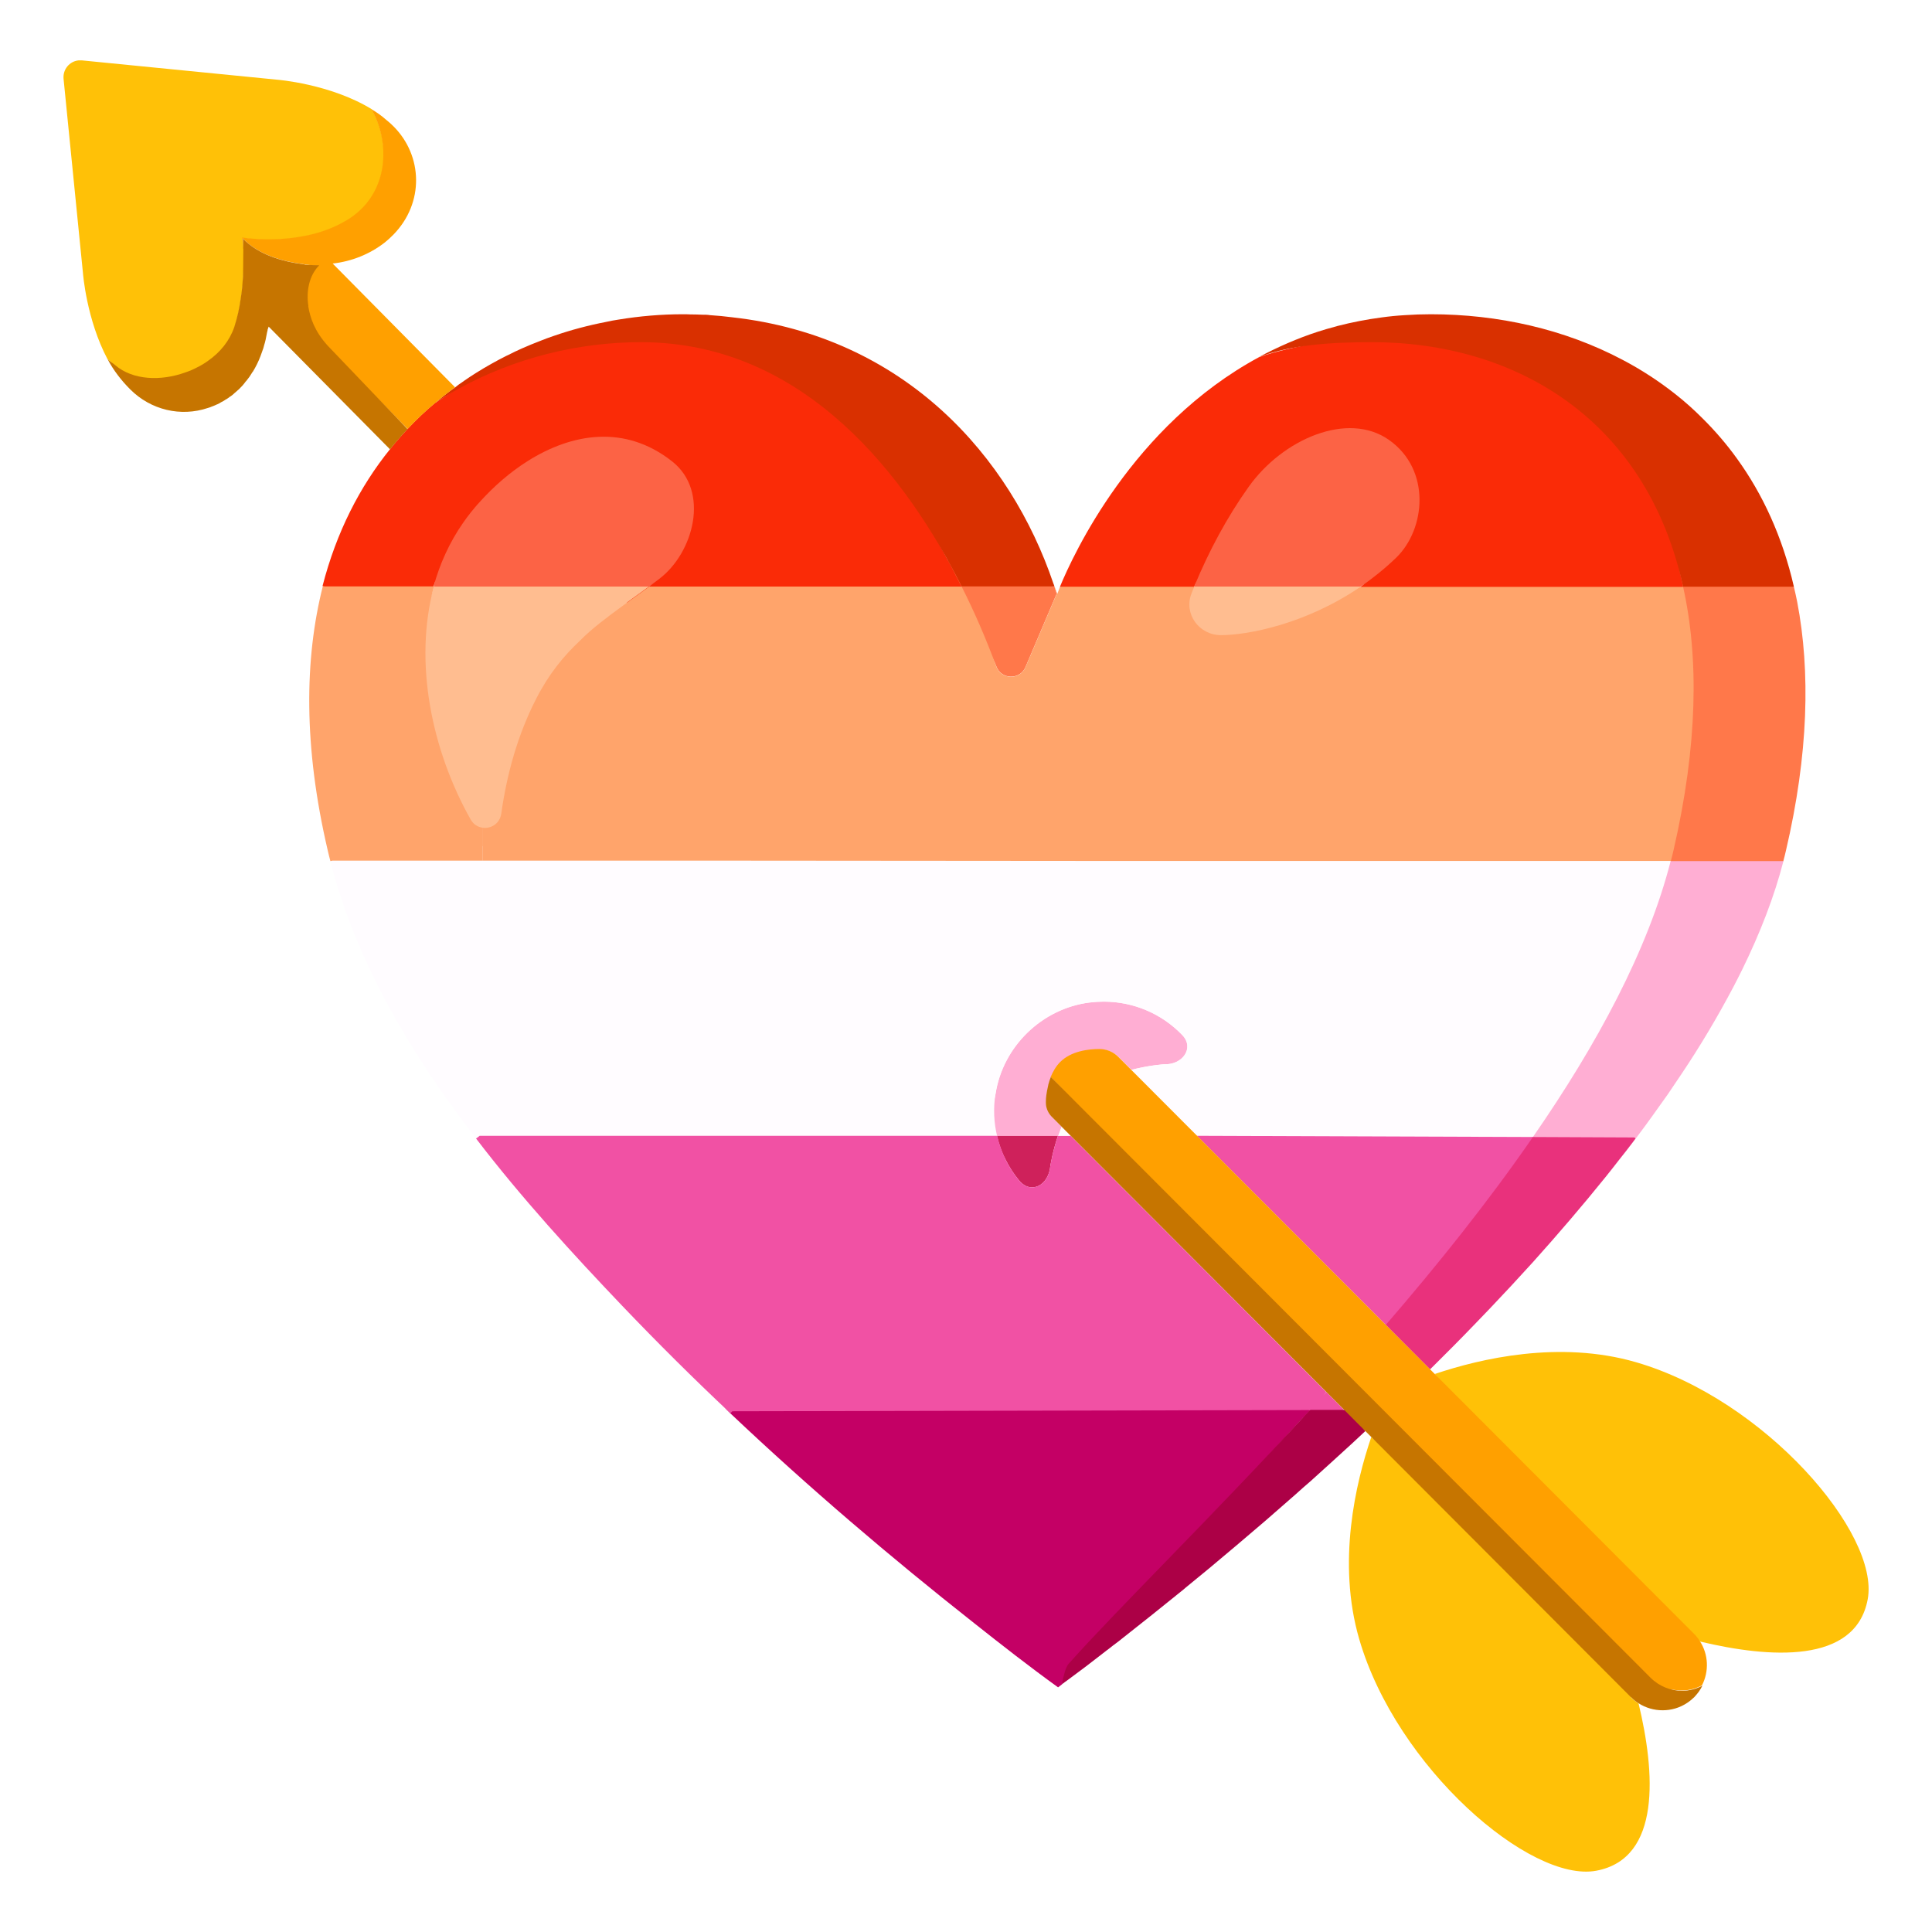
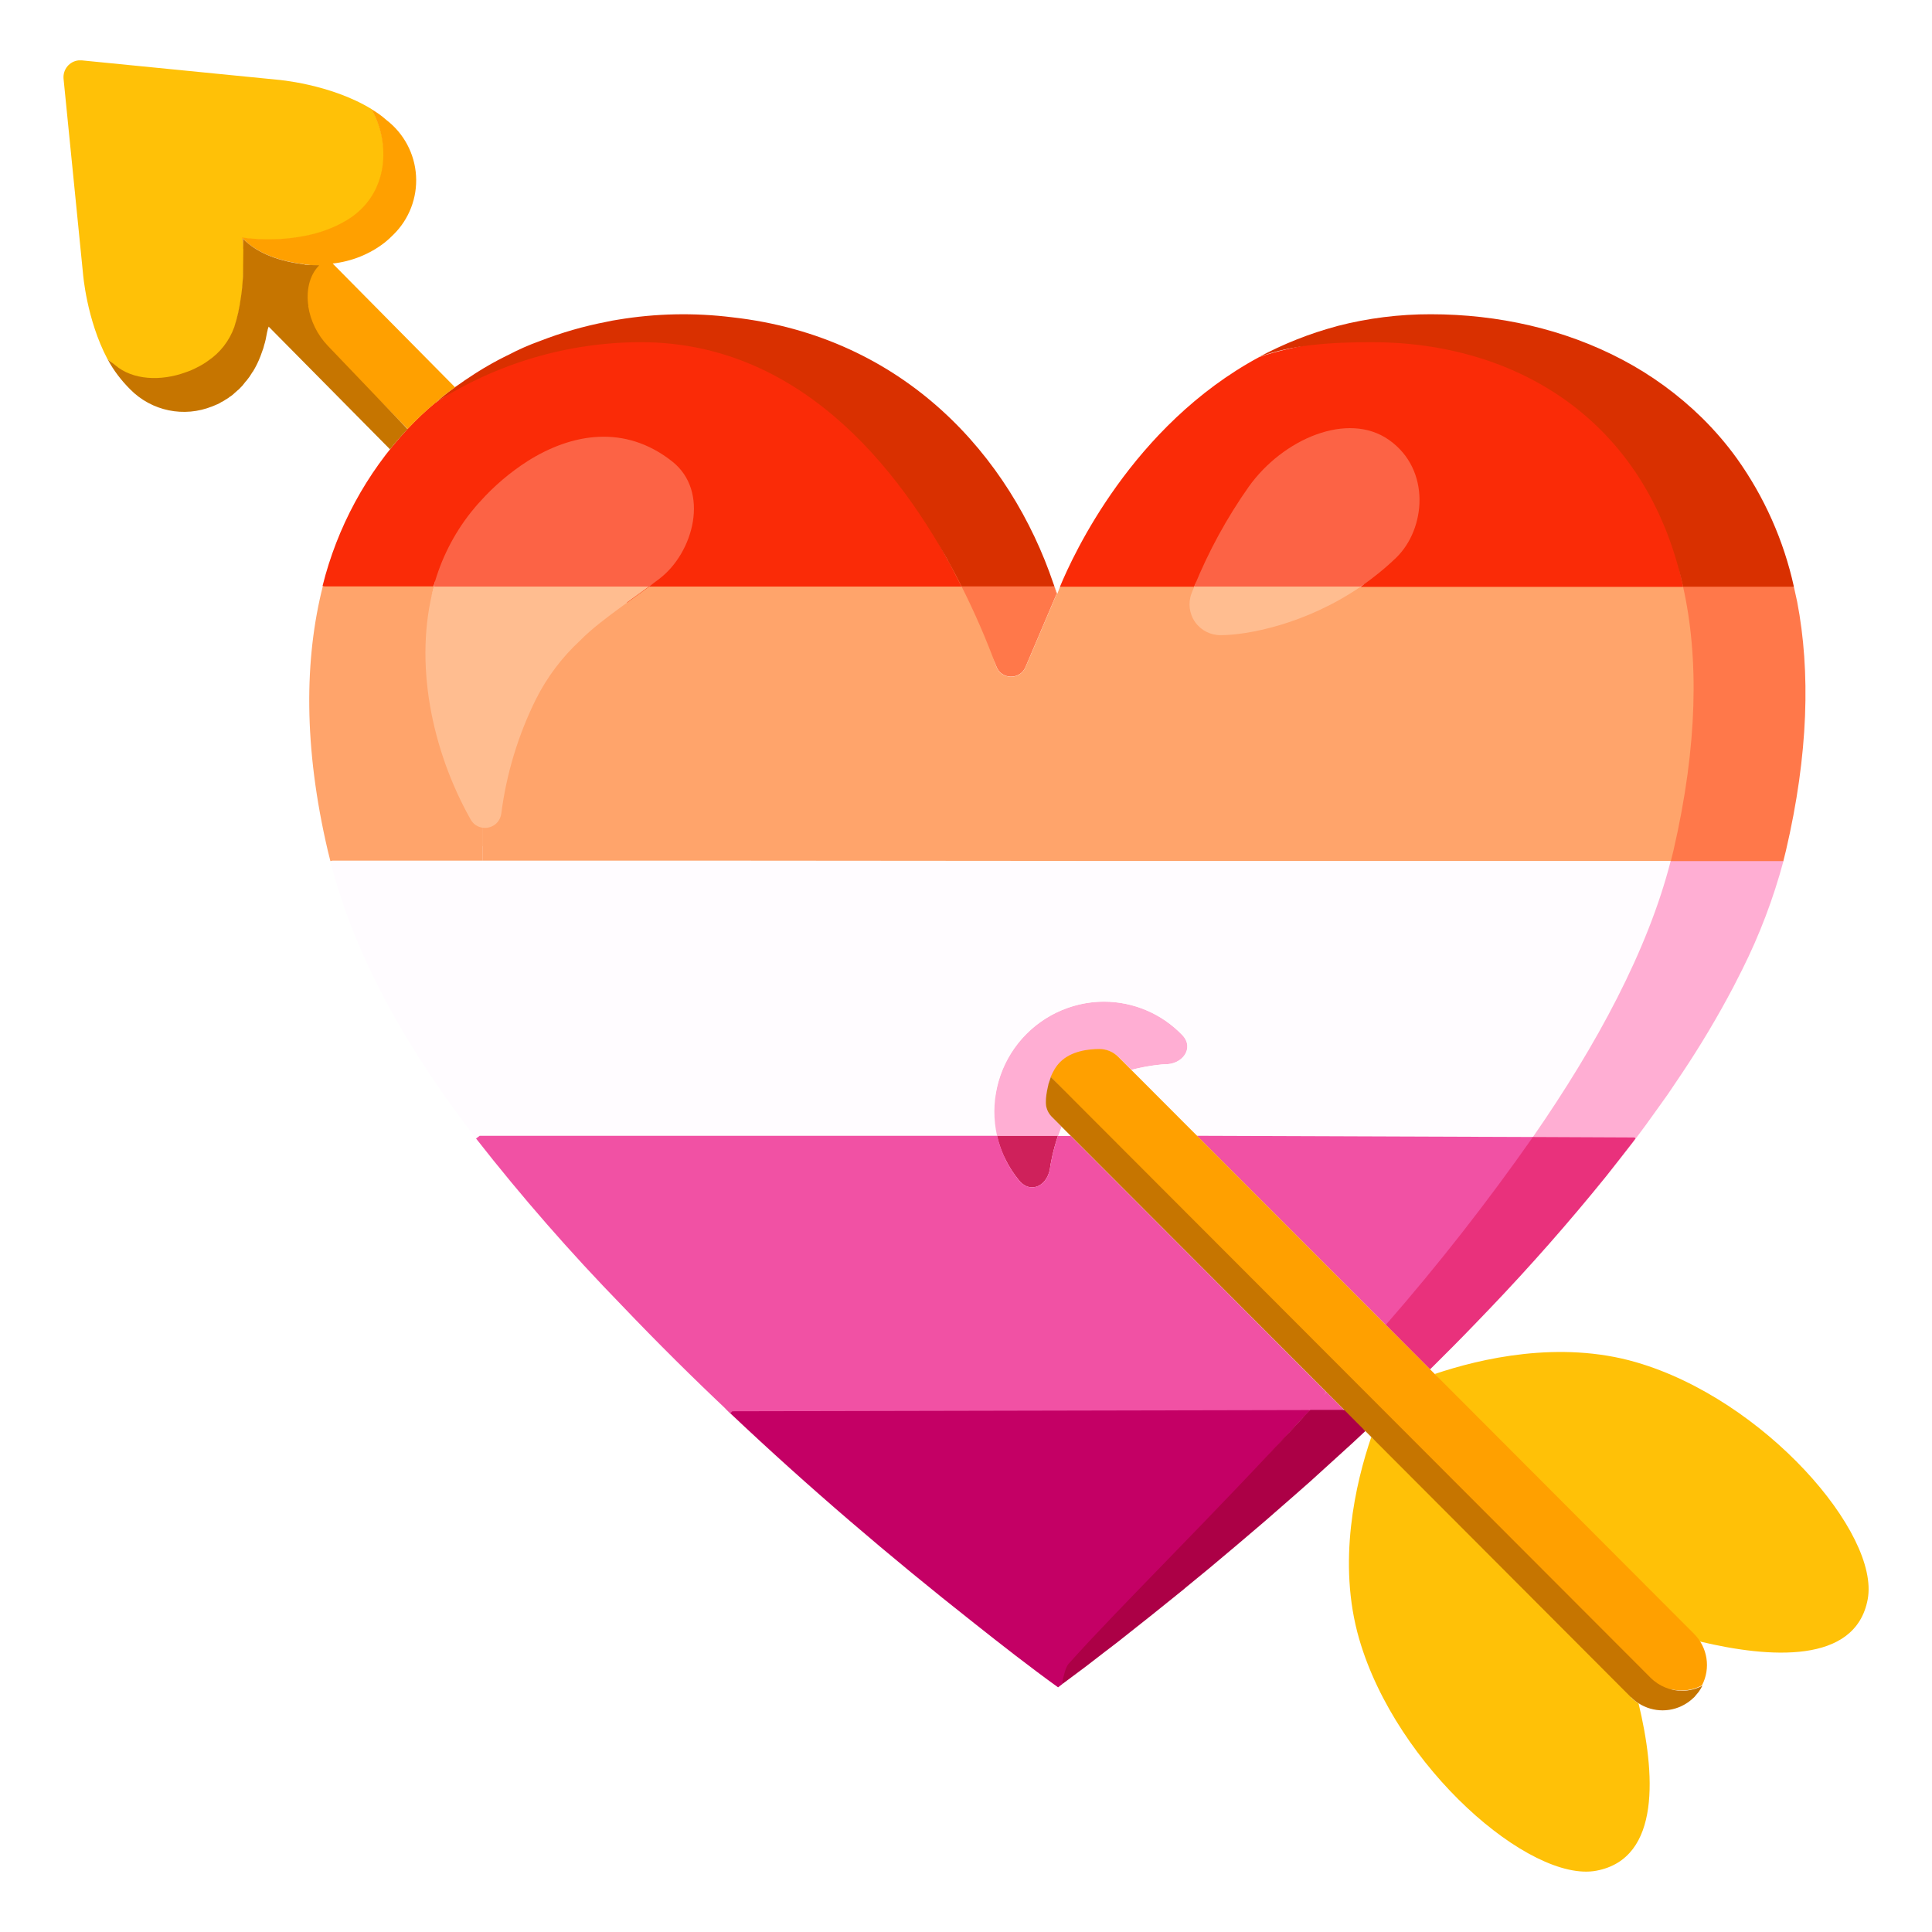
- <svg xmlns="http://www.w3.org/2000/svg" version="1.1" id="Layer_4" x="0px" y="0px" viewBox="0 0 128 128" enable-background="new 0 0 128 128" xml:space="preserve">
-   <path fill="#FFAED3" d="M114.84,65.39c-1.04,1.97-2.18,3.89-3.42,5.74l-0.93,1.38c-0.22,0.3-0.43,0.61-0.65,0.91  c-0.27,0.38-0.54,0.76-0.82,1.14c-0.21,0.29-0.43,0.57-0.64,0.86l-0.08-0.06l-9.59,2.93c-3.41-7.23,4.73-18,11.99-21.25l4.45-3.57  l3.01,3.57c-0.61,2.37-1.55,4.78-2.74,7.21C115.23,64.63,115.04,65.01,114.84,65.39z" />
-   <path fill="#FFAED3" d="M69.31,73.03c-0.01,0.36,0.13,0.71,0.38,0.97l0.59,0.59l0.05,0.05c-0.08,0.21-0.16,0.42-0.23,0.62  l-5.52,2.23c-0.22-0.91,1.23-4.09,1.38-5.01c0.48-3.14,3.07-5.66,6.22-6.06c0.32-0.04,0.64-0.06,0.95-0.06  c1.97,0,3.85,0.8,5.21,2.22c0.82,0.86,0,1.98-1.2,1.93c0,0-0.98,0.06-2.18,0.37l-0.84-0.84c-0.33-0.33-0.78-0.51-1.24-0.51  c-0.75,0-1.88,0.14-2.6,0.86c-0.41,0.41-0.67,0.91-0.79,1.43c-0.02,0.06-0.04,0.12-0.04,0.18C69.36,72.38,69.32,72.74,69.31,73.03z" />
-   <path fill="#FFFCFF" d="M73.16,51.31L31.54,56.1l-9.53,0.91l-0.13,0.03c1.69,6.65,5.34,12.79,9.66,18.39l17.29,6.65l17.23-6.82  c-0.21-0.87-0.26-1.81-0.11-2.78c0.48-3.14,3.07-5.66,6.22-6.06c0.32-0.04,0.64-0.06,0.95-0.06c1.97,0,3.85,0.8,5.21,2.22  c0.82,0.86,0,1.98-1.2,1.93c0,0-0.98,0.06-2.18,0.37l4.45,4.47l8.26,2.5l13.9-2.52c4.24-6.12,7.62-12.38,9.13-18.3L73.16,51.31  L73.16,51.31z" />
-   <path fill="#FF784A" d="M119.07,39.88c0.88,4.6,0.75,10.08-0.75,16.49c-0.05,0.23-0.11,0.45-0.17,0.68h-7.46  c-0.72-0.39-2.38-4.45-2.32-4.69c1.6-6.95-2.45-13.93-0.26-17.5l10.74,4.02C118.93,39.2,119,39.54,119.07,39.88z" />
-   <path fill="#E9317C" d="M108.37,75.42c-0.07,0.09-0.14,0.19-0.21,0.28c-0.29,0.38-0.58,0.76-0.88,1.13  c-0.29,0.38-0.59,0.75-0.89,1.13c-1.54,1.91-3.16,3.8-4.82,5.65c-0.95,1.05-1.91,2.08-2.88,3.1c-0.34,0.36-0.68,0.71-1.01,1.05  c-0.97,1.01-1.95,1.99-2.93,2.96h-0.01l-2.93-2.94c-2.07-4.4,0.86-9.11,9.75-12.45l6.73,0.03L108.37,75.42z" />
-   <path fill="#F151A4" d="M87.88,92.23l1.17,1.18L85.3,94.1C85.66,93.72,87.51,92.63,87.88,92.23L87.88,92.23z" />
-   <path fill="#CF215B" d="M66.06,75.26h4.03c-0.37,1.08-0.49,1.96-0.5,1.96c-0.1,1.31-1.28,1.94-2.07,0.99  C66.81,77.35,66.31,76.34,66.06,75.26z" />
-   <path fill="#FF784A" d="M69.86,38.86c0.05,0.16,0.1,0.31,0.15,0.47l-2.07,4.87c-0.37,0.86-1.61,0.83-1.93-0.05  c-0.51-1.39-3.11-5.19-4.14-7.23L69.86,38.86z" />
-   <path fill="#FFBD90" d="M90.13,38.86c-1.09,2.79-3.92,7.09-5.63,7.09c-1.45,0-9.67-3.73-9.14-5.08l3.76-2.01l5.87-2.52  L90.13,38.86z" />
-   <path fill="#FFBD90" d="M40.25,45.26c-1.1,1.03-2.14,1.04-2.97,2.67c-1.21,2.37-0.82,4.27-1.19,6.91  c-0.09,0.6-4.04,1.26-4.54,1.26c-0.37,0-4.31-2.24-4.53-2.63c-2.58-4.58,0.37-9.61,1.73-14.63l3.13-1.4l3.52-0.41l5.15,0.25  l2.48,1.57c-1.16,0.85,1.76,3.45,0.74,4.26C43.31,43.48,40.67,44.84,40.25,45.26z" />
-   <path fill="#FC6345" d="M79.71,31.49c2.26-3.17,10.92-5.56,13.65-3.63v-0.01c2.79,1.97,3.43,7.16,1.47,9.06  c-0.76,0.73-3.89,1.4-4.7,1.95H79.12C80.08,36.52,78.27,33.51,79.71,31.49z" />
-   <path fill="#FC6345" d="M28.74,33.66c0.16-0.24,1.23-2.53,1.41-2.76c0.19-0.23,1.18-1.74,1.39-1.96c0.92-1.02,2.88-1.6,4.06-2.34  c2.91-1.83,9.55-0.64,12.68,1.82c2.54,2,3.83,7.08-0.98,9.09c-0.22,0.09-3.98,1.13-4.17,1.27l-0.11,0.08H28.74  C29.15,37.36,27.84,34.95,28.74,33.66z" />
-   <path fill="#FA2B07" d="M111.51,38.88l-11.22,5.95l-10.16-5.95c0.81-0.56,1.61-1.2,2.37-1.93c1.96-1.9,2.32-5.83-0.47-7.8  c-2.73-1.93-7.04-0.07-9.3,3.1c-1.44,2.02-2.65,4.28-3.61,6.61l-4.81,6.4l-4.08-6.4c0.86-2.08,4.79-10.66,13.17-15.19  c2.18-0.83,9.03-1.96,11.66-1.53C108.37,24.32,109.06,27.71,111.51,38.88z" />
-   <path fill="#C40065" d="M58.02,85.88l28.77,7.54c-6.57,7.16-9.66,10.77-12.92,14.43c-0.19,0.21-3.4,3.14-3.52,3.75  c-0.16,0.13-0.25,0.19-0.25,0.19c-1.9-1.37-3.74-2.81-5.57-4.26c-5.57-4.39-10.98-9.01-16.14-13.89S58.02,85.88,58.02,85.88z" />
-   <path fill="#FA2B07" d="M63.7,38.86l-22.18,1.07l1.6-1.16c0.19-0.14,0.37-0.28,0.56-0.42c2.27-1.72,3.38-5.8,0.84-7.79  c-3.13-2.46-6.64-1.85-9.55-0.02c-1.18,0.74-2.26,1.69-3.18,2.71c-0.21,0.22-0.4,0.46-0.59,0.69c-0.18,0.23-0.36,0.46-0.52,0.7  c-0.9,1.29-1.54,2.71-1.95,4.2l-3.47,2.81l-3.89-2.83c0.92-3.57,2.47-6.58,4.47-9.06c0.37-0.47,0.76-0.91,1.16-1.34  c0.58-0.62,1.19-1.2,1.83-1.73c0.01,0,0.01-0.01,0.02-0.01c0.47-0.31,2.03-1.35,2.52-1.62c3.8-2.11,7.97-2.92,12.06-2.92  C54.43,22.14,60.17,31.85,63.7,38.86z" />
-   <path fill="#D93000" d="M90.9,22.67c-2.67,0-5.32,0.16-7.5,0.99c1.25-0.67,2.55-1.24,3.9-1.68c0.4-0.13,0.82-0.25,1.24-0.36  c0.02-0.01,0.04-0.01,0.06-0.02c0.97-0.25,1.95-0.44,2.94-0.57c0.5-0.07,1.01-0.12,1.53-0.15c0.57-0.04,1.14-0.06,1.73-0.06  c4.44,0,8.85,0.98,12.7,3.02c1.24,0.65,2.42,1.42,3.52,2.29c0.61,0.48,1.19,1,1.74,1.55c0.84,0.83,1.62,1.73,2.31,2.69  c1.71,2.36,3.02,5.19,3.78,8.5h-7.34C109.06,27.7,100.32,22.67,90.9,22.67z" />
-   <path fill="#AC0046" d="M86.83,98.13c-0.34,0.29-0.68,0.59-1.01,0.89c-0.67,0.59-1.33,1.16-1.98,1.73  c-1.29,1.11-2.54,2.16-3.71,3.14c-0.53,0.44-1.05,0.86-1.56,1.28c-0.05,0.04-0.1,0.08-0.15,0.13c-0.74,0.59-1.44,1.16-2.1,1.69  c-0.82,0.65-1.58,1.25-2.26,1.79c-0.21,0.15-0.41,0.31-0.6,0.46c-0.09,0.06-0.17,0.13-0.25,0.19c-0.47,0.36-0.9,0.69-1.27,0.98  c-0.48,0.36-0.88,0.65-1.18,0.88c-0.16,0.11-0.29,0.21-0.39,0.29c-0.01,0-0.01,0.01-0.02,0.01c0.12-0.61,0.26-1.15,0.45-1.36  c3.26-3.66,9.42-9.66,15.99-16.82h2.55l1.12,1.4l-0.89,0.83C88.64,96.49,87.73,97.32,86.83,98.13z" />
-   <path fill="#D93000" d="M48.5,21.02c11.48,1.28,18.46,9.27,21.29,17.64c0.03,0.06,0.05,0.13,0.07,0.19h-6.15  c-3.53-7.01-10.24-16.18-21.25-16.18c-4.09,0-8.36,1.02-12.16,3.13c-0.49,0.27-0.97,0.56-1.44,0.87c0.03-0.03,0.05-0.05,0.08-0.07  c0.26-0.22,0.53-0.44,0.8-0.64c0.14-0.11,0.28-0.21,0.42-0.3c0.14-0.12,0.28-0.22,0.42-0.31l0.21-0.15  c0.25-0.17,0.5-0.34,0.76-0.5c0.34-0.21,0.68-0.42,1.03-0.61c0.32-0.18,0.64-0.35,0.96-0.51c0.03-0.02,0.07-0.03,0.11-0.05  c0.31-0.16,0.62-0.31,0.94-0.45c0.39-0.17,0.79-0.34,1.19-0.49c0.3-0.12,0.59-0.23,0.89-0.33c1.15-0.4,2.33-0.71,3.52-0.94  c0.25-0.06,0.5-0.1,0.75-0.14c1.44-0.24,2.89-0.36,4.31-0.36c0.15,0,0.31,0,0.46,0.01c0.27,0,0.54,0.01,0.81,0.02  c0.18,0,0.35,0,0.52,0.03C47.54,20.91,48.02,20.96,48.5,21.02z" />
-   <path fill="#FFC107" d="M108.39,90.25c-5.06-1.47-10.31-0.24-13.33,0.78l13.31,16.38c0.15,0.15,4.17,1.17,4.28,1.35  c4.53,1.08,10.28,1.53,11.09-2.8C124.56,101.59,116.9,92.72,108.39,90.25z M108.54,112.84c-0.17-0.1-0.33-0.23-0.47-0.38l-0.05-2.63  L90.85,95.21c-1.03,3.02-2.28,8.29-0.8,13.38c2.47,8.51,11.34,16.17,15.71,15.35c4.33-0.81,3.89-6.55,2.8-11.08L108.54,112.84  L108.54,112.84z M23.05,14.59c2.77-1.7,2.87-5.13,1.57-7.34V7.23l0,0c-2.75-1.68-6.26-1.95-6.26-1.95L5.42,4H5.21  c-0.61,0.06-1.05,0.6-1,1.21L5.5,18.13c0,0,0.23,3.03,1.62,5.66c0,0,0.35,0.32,0.53,0.48c1.14,0.98,3,1.07,4.64,0.48  c0.27-0.09,0.53-0.2,0.79-0.34c0.25-0.13,0.49-0.27,0.71-0.43c0.81-0.57,1.45-1.34,1.75-2.27c0.2-0.63,0.34-1.27,0.43-1.93  c0.08-0.47,0.12-0.96,0.15-1.44c0.01-0.11,0.02-1.08,0.02-1.79c0-0.03,0-0.05-0.01-0.08c-0.02-0.44-0.06-0.71-0.06-0.71  s1.96,0.34,4.18-0.11C21.18,15.47,22.15,15.14,23.05,14.59L23.05,14.59z" />
-   <path fill="#FFA46B" d="M111.51,38.88c1.05,4.7,0.97,10.48-0.63,17.43c-0.06,0.24-0.11,0.48-0.18,0.73H73.13l-25.18-0.02H32.13  h-0.14v-2.18c0.05,0.01,0.09,0.01,0.14,0.01c0.5,0,0.99-0.34,1.08-0.94c0.37-2.64,1.09-5.22,2.3-7.59  c0.83-1.63,1.81-2.84,2.91-3.87c0.41-0.42,0.86-0.8,1.32-1.17c1.02-0.81,2.12-1.57,3.28-2.42h20.69c0.87,1.72,1.63,3.49,2.3,5.3  c0.32,0.88,1.56,0.91,1.93,0.05l2.07-4.87c-0.05-0.16-0.1-0.31-0.15-0.47h0.01c0.12,0.3,0.18,0.47,0.18,0.47s0.06-0.17,0.18-0.47  h8.89l-0.18,0.45c-0.53,1.35,0.5,2.76,1.95,2.76c1.71,0,5.58-0.7,9.24-3.2H111.51z" />
-   <path fill="#F151A4" d="M79.5,75.25l22.06,0.08c-2.95,4.27-6.32,8.48-9.75,12.45L79.4,75.35l-0.1-0.1H79.5z" />
-   <path fill="#F151A4" d="M70.32,74.64l17.55,17.59c-0.36,0.4-0.72,0.8-1.08,1.19L48.52,93.5l-0.13,0.13  c-2.46-2.31-4.85-4.69-7.18-7.13c-3.26-3.42-6.64-7.11-9.67-11.07l0.24-0.18h34.28c0.25,1.09,0.75,2.1,1.46,2.96  c0.79,0.95,1.97,0.32,2.07-0.99c0.01,0,0.13-0.88,0.5-1.96C70.16,75.06,70.24,74.85,70.32,74.64z" />
-   <path fill="#FFA46B" d="M31.99,54.84v2.18h-9.97l-0.13,0.03c-0.06-0.23-0.12-0.45-0.17-0.68c-1.62-6.91-1.55-12.73-0.33-17.54  l0.12,0.02h7.24c-1.36,5.02-0.15,10.86,2.43,15.44C31.37,54.63,31.67,54.8,31.99,54.84z" />
-   <polygon fill="#FFFCFF" points="70.95,75.26 70.32,74.64 70.09,75.26 " />
-   <path fill="#FFA000" d="M107.44,110.92L69.61,71.35c0.15-0.35,0.34-0.7,0.63-0.99c0.72-0.72,1.85-0.86,2.6-0.86  c0.46,0,0.91,0.18,1.24,0.51l38.15,38.23c0.15,0.15,0.28,0.31,0.39,0.49c0.57,0.87,0.62,2,0.14,2.93  c-0.42,0.22-0.88,0.34-1.34,0.34C110.66,112,108.02,111.5,107.44,110.92z" />
-   <path fill="#FFA000" d="M16.04,15.73c0,0,1.96,0.34,4.18-0.11c0.93-0.18,1.9-0.51,2.8-1.06c2.77-1.7,2.87-5.13,1.57-7.34  c0.35,0.21,0.7,0.45,1.01,0.73c0.17,0.13,0.33,0.28,0.48,0.43c1.92,1.93,2.05,5.05-0.02,7.17c-0.09,0.09-0.19,0.18-0.28,0.27  c-0.09,0.08-0.19,0.16-0.28,0.24c-1,0.78-2.2,1.26-3.46,1.4l8.11,8.2c-0.14,0.09-0.28,0.2-0.41,0.31c-0.27,0.2-0.54,0.41-0.8,0.64  c-0.03,0.02-0.06,0.04-0.08,0.07c-0.01,0-0.01,0.01-0.02,0.01c-0.64,0.53-1.25,1.11-1.83,1.73l-5.4-5.46  c-0.69-0.75-1.15-1.68-1.31-2.69c-0.15-0.94,0.04-1.99,0.72-2.66c-0.25-0.02-0.49-0.05-0.74-0.08l-0.12-0.02  c-1.52-0.2-3.03-0.64-4.09-1.72c0.02,0,0.03,0.28,0.03,0.65C16.08,16,16.04,15.73,16.04,15.73z" />
-   <path fill="#C67500" d="M111.45,112.02c-0.76,0-1.52-0.29-2.1-0.87L71.24,72.98l-1.62-1.63c-0.06,0.15-0.11,0.3-0.15,0.45  c-0.02,0.06-0.03,0.12-0.04,0.18c-0.09,0.38-0.14,0.74-0.14,1.03c-0.01,0.36,0.13,0.71,0.38,0.97l0.59,0.59l0.05,0.05l37.74,37.82  h0.01c0.14,0.15,0.3,0.28,0.47,0.39h0.02c0,0,0,0,0,0.01c0.48,0.31,1.03,0.47,1.6,0.47s1.14-0.16,1.63-0.49  c0.17-0.11,0.32-0.24,0.47-0.38c0.11-0.12,0.21-0.24,0.3-0.36c0.09-0.13,0.17-0.26,0.24-0.4  C112.37,111.9,111.91,112.02,111.45,112.02L111.45,112.02z M20.43,20.27c-0.15-0.94,0.04-2.02,0.72-2.69  c-0.25-0.02-0.61-0.01-0.86-0.04h-0.03l-0.09-0.02c-1.52-0.2-3.03-0.64-4.09-1.72c0.03,0,0.03,0.28,0.03,0.65  c0.01,0.03,0.01,0.05,0.01,0.08c0,0.71-0.02,1.68-0.02,1.79c-0.03,0.48-0.07,0.96-0.15,1.44l0,0c-0.09,0.66-0.23,1.29-0.43,1.91  c-0.31,0.91-0.93,1.67-1.73,2.23c-0.22,0.16-0.46,0.31-0.71,0.43c-0.26,0.14-0.52,0.25-0.79,0.34c-1.65,0.6-3.5,0.51-4.65-0.47  c-0.17-0.15-0.35-0.24-0.51-0.4c0.4,0.75,0.9,1.4,1.5,2c1.37,1.37,3.35,1.83,5.14,1.23c0.1-0.03,0.2-0.06,0.3-0.11h0.01  c0.1-0.04,0.2-0.08,0.3-0.13h0.01c0.09-0.04,0.19-0.09,0.29-0.16h0.01c0.09-0.05,0.19-0.1,0.28-0.17h0.01  c0.09-0.05,0.18-0.12,0.27-0.19h0.01c0.09-0.06,0.18-0.13,0.27-0.22c0.09-0.07,0.17-0.15,0.26-0.23h0.01  c0.08-0.09,0.16-0.17,0.25-0.26c0-0.01,0.01-0.01,0.01-0.01c0.08-0.09,0.16-0.19,0.23-0.29h0.01c0.08-0.1,0.15-0.2,0.23-0.3l0,0  l0.21-0.33h0.01c0.2-0.33,0.37-0.67,0.51-1.04c0.06-0.17,0.13-0.35,0.19-0.53c0.02-0.06,0.03-0.12,0.05-0.19  c0.04-0.12,0.07-0.24,0.1-0.37c0.05-0.23,0.08-0.45,0.13-0.63c-0.01-0.01,0-0.01,0-0.01c0-0.02,0-0.03,0.01-0.05  c0.02-0.06,0.06-0.17,0.06-0.17l8.04,8.13c0.37-0.47,0.76-0.91,1.16-1.34l-5.29-5.53c-0.88-0.97-1.16-1.85-1.29-2.62l0,0  L20.43,20.27z M15.55,21.63L15.55,21.63c0.2-0.61,0.34-1.24,0.42-1.86l0,0c-0.09,0.62-0.23,1.24-0.43,1.86l0,0H15.55z M90.44,94.8  l-1.4-1.41l0,0l1.41,1.41l0,0H90.44z" />
+ <svg xmlns="http://www.w3.org/2000/svg" xml:space="preserve" viewBox="0 0 128 128">
+   <path fill="#FFAED3" d="M114.84 65.39a63.85 63.85 0 0 1-3.42 5.74l-.93 1.38-.65.91-.82 1.14-.64.86-.08-.06-9.59 2.93c-3.41-7.23 4.73-18 11.99-21.25l4.45-3.57 3.01 3.57a38.15 38.15 0 0 1-2.74 7.21l-.58 1.14zM69.31 73.03c-.01.36.13.71.38.97l.59.59.05.05-.23.62-5.52 2.23c-.22-.91 1.23-4.09 1.38-5.01a7.29 7.29 0 0 1 7.17-6.12c1.97 0 3.85.8 5.21 2.22.82.86 0 1.98-1.2 1.93 0 0-.98.06-2.18.37l-.84-.84a1.76 1.76 0 0 0-1.24-.51c-.75 0-1.88.14-2.6.86a2.95 2.95 0 0 0-.83 1.61c-.09.38-.13.74-.14 1.03z" />
+   <path fill="#FFFCFF" d="M73.16 51.31 31.54 56.1l-9.53.91-.13.03c1.69 6.65 5.34 12.79 9.66 18.39l17.29 6.65 17.23-6.82a7.29 7.29 0 0 1 7.06-8.9c1.97 0 3.85.8 5.21 2.22.82.86 0 1.98-1.2 1.93 0 0-.98.06-2.18.37l4.45 4.47 8.26 2.5 13.9-2.52c4.24-6.12 7.62-12.38 9.13-18.3l-37.53-5.72z" />
+   <path fill="#FF784A" d="M119.07 39.88c.88 4.6.75 10.08-.75 16.49l-.17.68h-7.46c-.72-.39-2.38-4.45-2.32-4.69 1.6-6.95-2.45-13.93-.26-17.5l10.74 4.02.22 1z" />
+   <path fill="#E9317C" d="m108.37 75.42-.21.28-.88 1.13-.89 1.13a141.2 141.2 0 0 1-7.7 8.75l-1.01 1.05c-.97 1.01-1.95 1.99-2.93 2.96h-.01l-2.93-2.94c-2.07-4.4.86-9.11 9.75-12.45l6.73.03.08.06z" />
+   <path fill="#F151A4" d="m87.88 92.23 1.17 1.18-3.75.69c.36-.38 2.21-1.47 2.58-1.87z" />
+   <path fill="#CF215B" d="M66.06 75.26h4.03c-.37 1.08-.49 1.96-.5 1.96-.1 1.31-1.28 1.94-2.07.99a7.18 7.18 0 0 1-1.46-2.95z" />
+   <path fill="#FF784A" d="m69.86 38.86.15.47-2.07 4.87c-.37.86-1.61.83-1.93-.05-.51-1.39-3.11-5.19-4.14-7.23l7.99 1.94z" />
+   <path fill="#FFBD90" d="M90.13 38.86c-1.09 2.79-3.92 7.09-5.63 7.09-1.45 0-9.67-3.73-9.14-5.08l3.76-2.01 5.87-2.52 5.14 2.52zM40.25 45.26c-1.1 1.03-2.14 1.04-2.97 2.67-1.21 2.37-.82 4.27-1.19 6.91-.09.6-4.04 1.26-4.54 1.26-.37 0-4.31-2.24-4.53-2.63-2.58-4.58.37-9.61 1.73-14.63l3.13-1.4 3.52-.41 5.15.25 2.48 1.57c-1.16.85 1.76 3.45.74 4.26-.46.37-3.1 1.73-3.52 2.15z" />
+   <path fill="#FC6345" d="M79.71 31.49c2.26-3.17 10.92-5.56 13.65-3.63v-.01c2.79 1.97 3.43 7.16 1.47 9.06-.76.73-3.89 1.4-4.7 1.95H79.12c.96-2.34-.85-5.35.59-7.37zM28.74 33.66c.16-.24 1.23-2.53 1.41-2.76.19-.23 1.18-1.74 1.39-1.96.92-1.02 2.88-1.6 4.06-2.34 2.91-1.83 9.55-.64 12.68 1.82 2.54 2 3.83 7.08-.98 9.09-.22.09-3.98 1.13-4.17 1.27l-.11.08H28.74c.41-1.5-.9-3.91 0-5.2z" />
+   <path fill="#FA2B07" d="m111.51 38.88-11.22 5.95-10.16-5.95c.81-.56 1.61-1.2 2.37-1.93 1.96-1.9 2.32-5.83-.47-7.8-2.73-1.93-7.04-.07-9.3 3.1a33.29 33.29 0 0 0-3.61 6.61l-4.81 6.4-4.08-6.4c.86-2.08 4.79-10.66 13.17-15.19 2.18-.83 9.03-1.96 11.66-1.53 13.31 2.18 14 5.57 16.45 16.74z" />
+   <path fill="#C40065" d="m58.02 85.88 28.77 7.54c-6.57 7.16-9.66 10.77-12.92 14.43-.19.21-3.4 3.14-3.52 3.75l-.25.19c-1.9-1.37-3.74-2.81-5.57-4.26-5.57-4.39-10.98-9.01-16.14-13.89s9.63-7.76 9.63-7.76z" />
+   <path fill="#FA2B07" d="m63.7 38.86-22.18 1.07 1.6-1.16.56-.42c2.27-1.72 3.38-5.8.84-7.79-3.13-2.46-6.64-1.85-9.55-.02a15.31 15.31 0 0 0-3.18 2.71c-.21.22-.4.46-.59.69a13.62 13.62 0 0 0-2.47 4.9l-3.47 2.81-3.89-2.83A23.69 23.69 0 0 1 27 28.42c.58-.62 1.19-1.2 1.83-1.73l.02-.01c.47-.31 2.03-1.35 2.52-1.62a24.61 24.61 0 0 1 12.06-2.92c11 0 16.74 9.71 20.27 16.72z" />
+   <path fill="#D93000" d="M90.9 22.67c-2.67 0-5.32.16-7.5.99a24.01 24.01 0 0 1 5.14-2.04l.06-.02a24.6 24.6 0 0 1 6.2-.78c4.44 0 8.85.98 12.7 3.02a22.6 22.6 0 0 1 5.26 3.84c.84.83 1.62 1.73 2.31 2.69a23.2 23.2 0 0 1 3.78 8.5h-7.34c-2.45-11.17-11.19-16.2-20.61-16.2z" />
+   <path fill="#AC0046" d="m86.83 98.13-1.01.89-1.98 1.73a362.52 362.52 0 0 1-3.71 3.14l-1.56 1.28-.15.13-2.1 1.69-2.26 1.79-.6.46-.25.19-1.27.98-1.18.88-.39.29-.02.01c.12-.61.26-1.15.45-1.36 3.26-3.66 9.42-9.66 15.99-16.82h2.55l1.12 1.4-.89.83-2.74 2.49z" />
+   <path fill="#D93000" d="M48.5 21.02c11.48 1.28 18.46 9.27 21.29 17.64l.07.19h-6.15c-3.53-7.01-10.24-16.18-21.25-16.18a25.23 25.23 0 0 0-13.6 4l.08-.07a16 16 0 0 1 1.64-1.25l.21-.15.76-.5a21.42 21.42 0 0 1 1.99-1.12l.11-.05a16.2 16.2 0 0 1 2.13-.94 25.38 25.38 0 0 1 4.41-1.27c.25-.06.5-.1.75-.14a26.3 26.3 0 0 1 7.56-.16z" />
+   <path fill="#FFC107" d="M108.39 90.25c-5.06-1.47-10.31-.24-13.33.78l13.31 16.38c.15.15 4.17 1.17 4.28 1.35 4.53 1.08 10.28 1.53 11.09-2.8.82-4.37-6.84-13.24-15.35-15.71zm.15 22.59c-.17-.1-.33-.23-.47-.38l-.05-2.63-17.17-14.62c-1.03 3.02-2.28 8.29-.8 13.38 2.47 8.51 11.34 16.17 15.71 15.35 4.33-.81 3.89-6.55 2.8-11.08l-.02-.02zM23.05 14.59c2.77-1.7 2.87-5.13 1.57-7.34v-.02c-2.75-1.68-6.26-1.95-6.26-1.95L5.42 4h-.21c-.61.06-1.05.6-1 1.21L5.5 18.13s.23 3.03 1.62 5.66l.53.48c1.14.98 3 1.07 4.64.48a5.58 5.58 0 0 0 1.5-.77 4.5 4.5 0 0 0 1.75-2.27 13.77 13.77 0 0 0 .58-3.37l.02-1.79-.01-.08c-.02-.44-.06-.71-.06-.71s1.96.34 4.18-.11c.93-.18 1.9-.51 2.8-1.06z" />
+   <path fill="#FFA46B" d="M111.51 38.88c1.05 4.7.97 10.48-.63 17.43l-.18.73H73.13l-25.18-.02H31.99v-2.18l.14.01c.5 0 .99-.34 1.08-.94a23.93 23.93 0 0 1 2.3-7.59 13.63 13.63 0 0 1 2.91-3.87c.41-.42.86-.8 1.32-1.17 1.02-.81 2.12-1.57 3.28-2.42h20.69a50.78 50.78 0 0 1 2.3 5.3c.32.88 1.56.91 1.93.05l2.07-4.87-.15-.47h.01l.18.47.18-.47h8.89l-.18.45a2.04 2.04 0 0 0 1.95 2.76c1.71 0 5.58-.7 9.24-3.2h21.38z" />
+   <path fill="#F151A4" d="m79.5 75.25 22.06.08a148.2 148.2 0 0 1-9.75 12.45L79.4 75.35l-.1-.1h.2zM70.32 74.64l17.55 17.59-1.08 1.19-38.27.08-.13.13a185.68 185.68 0 0 1-7.18-7.13 136.35 136.35 0 0 1-9.67-11.07l.24-.18h34.28c.25 1.09.75 2.1 1.46 2.96.79.95 1.97.32 2.07-.99.01 0 .13-.88.5-1.96l.23-.62z" />
+   <path fill="#FFA46B" d="M31.99 54.84v2.18h-9.97l-.13.03-.17-.68c-1.62-6.91-1.55-12.73-.33-17.54l.12.02h7.24c-1.36 5.02-.15 10.86 2.43 15.44.19.34.49.51.81.55z" />
+   <path fill="#FFFCFF" d="m70.95 75.26-.63-.62-.23.62z" />
+   <path fill="#FFA000" d="M107.44 110.92 69.61 71.35c.15-.35.34-.7.63-.99.72-.72 1.85-.86 2.6-.86.46 0 .91.18 1.24.51l38.15 38.23a2.92 2.92 0 0 1 .53 3.42 2.9 2.9 0 0 1-1.34.34c-.76 0-3.4-.5-3.98-1.08zM16.04 15.73s1.96.34 4.18-.11c.93-.18 1.9-.51 2.8-1.06 2.77-1.7 2.87-5.13 1.57-7.34.35.21.7.45 1.01.73a5.04 5.04 0 0 1 .46 7.6l-.28.27-.28.24c-1 .78-2.2 1.26-3.46 1.4l8.11 8.2a11.8 11.8 0 0 0-1.29 1.02l-.02.01c-.64.53-1.25 1.11-1.83 1.73l-5.4-5.46a5.17 5.17 0 0 1-1.31-2.69c-.15-.94.04-1.99.72-2.66l-.74-.08-.12-.02c-1.52-.2-3.03-.64-4.09-1.72.02 0 .03.28.03.65-.02-.44-.06-.71-.06-.71z" />
+   <path fill="#C67500" d="M111.45 112.02c-.76 0-1.52-.29-2.1-.87L71.24 72.98l-1.62-1.63-.15.45-.04.18c-.09.38-.14.74-.14 1.03-.01.36.13.71.38.97l.59.59.05.05 37.74 37.82h.01c.14.15.3.28.47.39h.02v.01a2.93 2.93 0 0 0 3.23-.02c.17-.11.32-.24.47-.38l.3-.36c.09-.13.17-.26.24-.4a2.9 2.9 0 0 1-1.34.34zM20.43 20.27c-.15-.94.04-2.02.72-2.69-.25-.02-.61-.01-.86-.04h-.03l-.09-.02c-1.52-.2-3.03-.64-4.09-1.72.03 0 .03.28.03.65l.01.08-.02 1.79c-.03.48-.07.96-.15 1.44-.09.66-.23 1.29-.43 1.91a4.53 4.53 0 0 1-1.73 2.23c-.22.16-.46.31-.71.43-.26.14-.52.25-.79.34-1.65.6-3.5.51-4.65-.47-.17-.15-.35-.24-.51-.4.4.75.9 1.4 1.5 2a5 5 0 0 0 5.44 1.12h.01l.3-.13h.01c.09-.04.19-.09.29-.16h.01c.09-.05.19-.1.28-.17h.01c.09-.05.18-.12.27-.19h.01c.09-.06.18-.13.27-.22l.26-.23h.01l.25-.26.01-.01.23-.29h.01l.23-.3.21-.33h.01c.2-.33.37-.67.51-1.04l.19-.53.05-.19a4 4 0 0 0 .1-.37c.05-.23.08-.45.13-.63v-.01l.01-.05.06-.17 8.04 8.13c.37-.47.76-.91 1.16-1.34l-5.29-5.53a4.9 4.9 0 0 1-1.29-2.62l.01-.01zm-4.88 1.36a11.35 11.35 0 0 1-.01 0h.01zM90.44 94.8l-1.4-1.41 1.41 1.41h-.01z" />
</svg>
